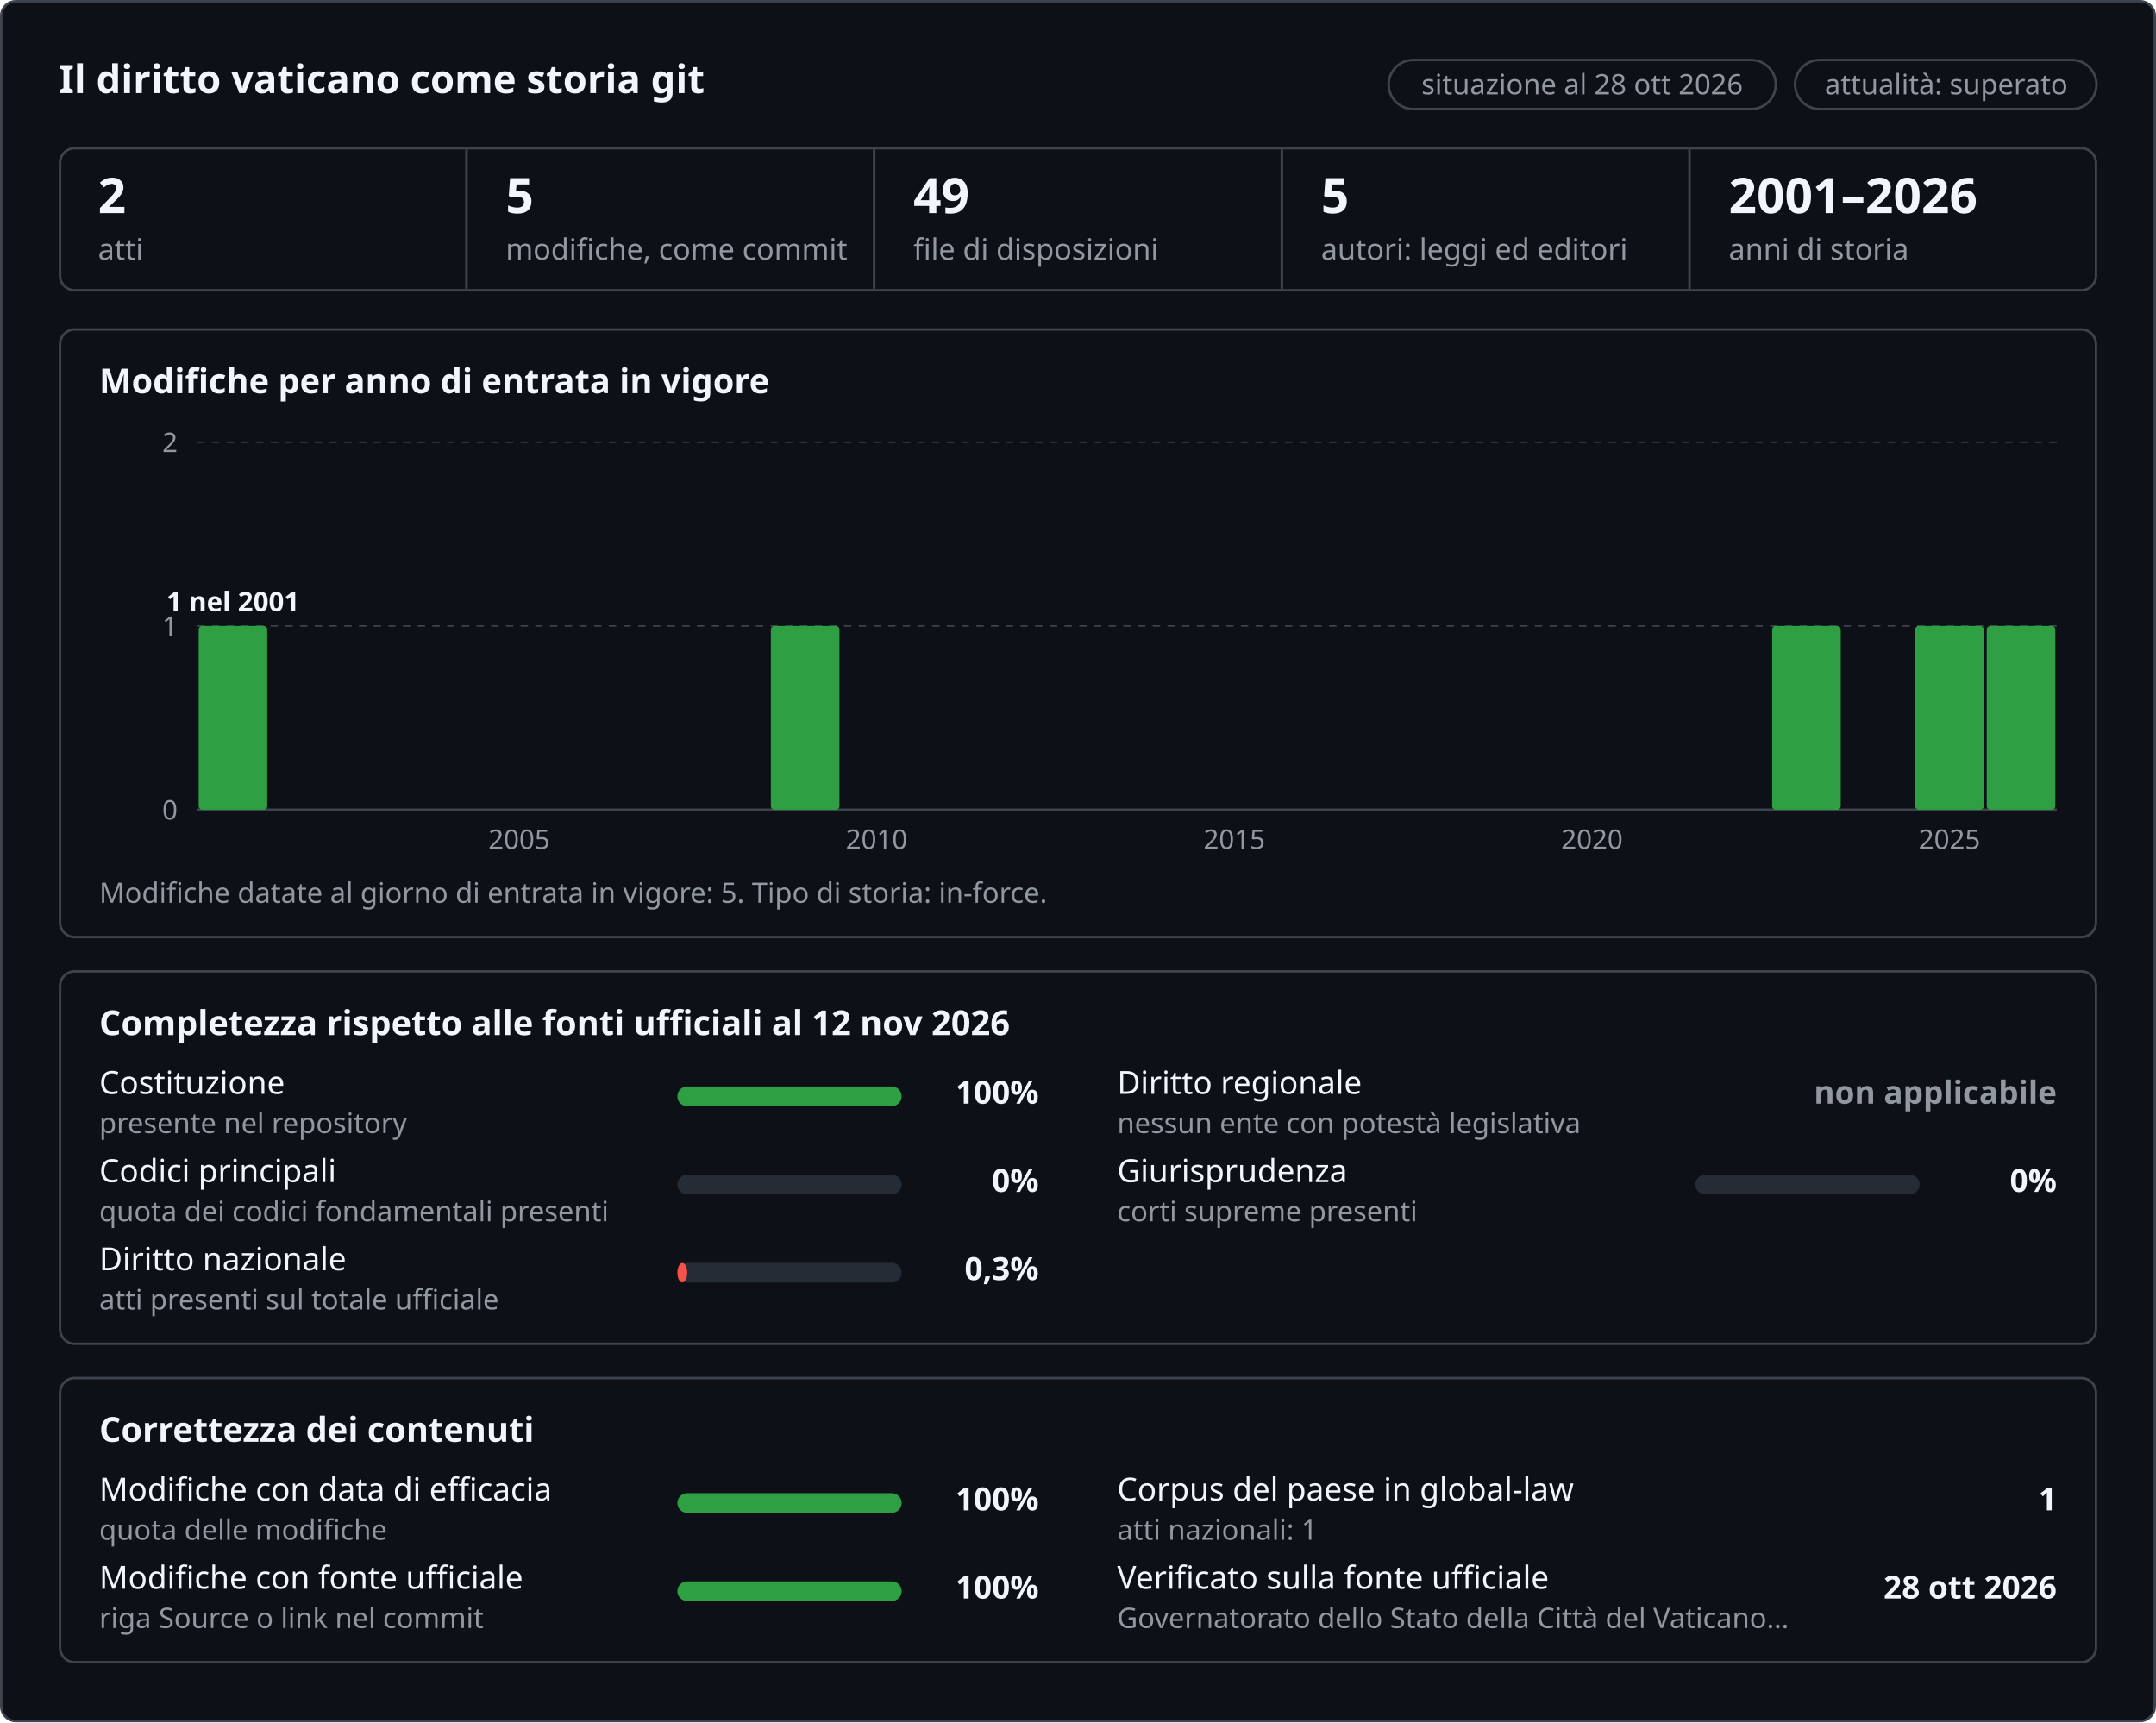
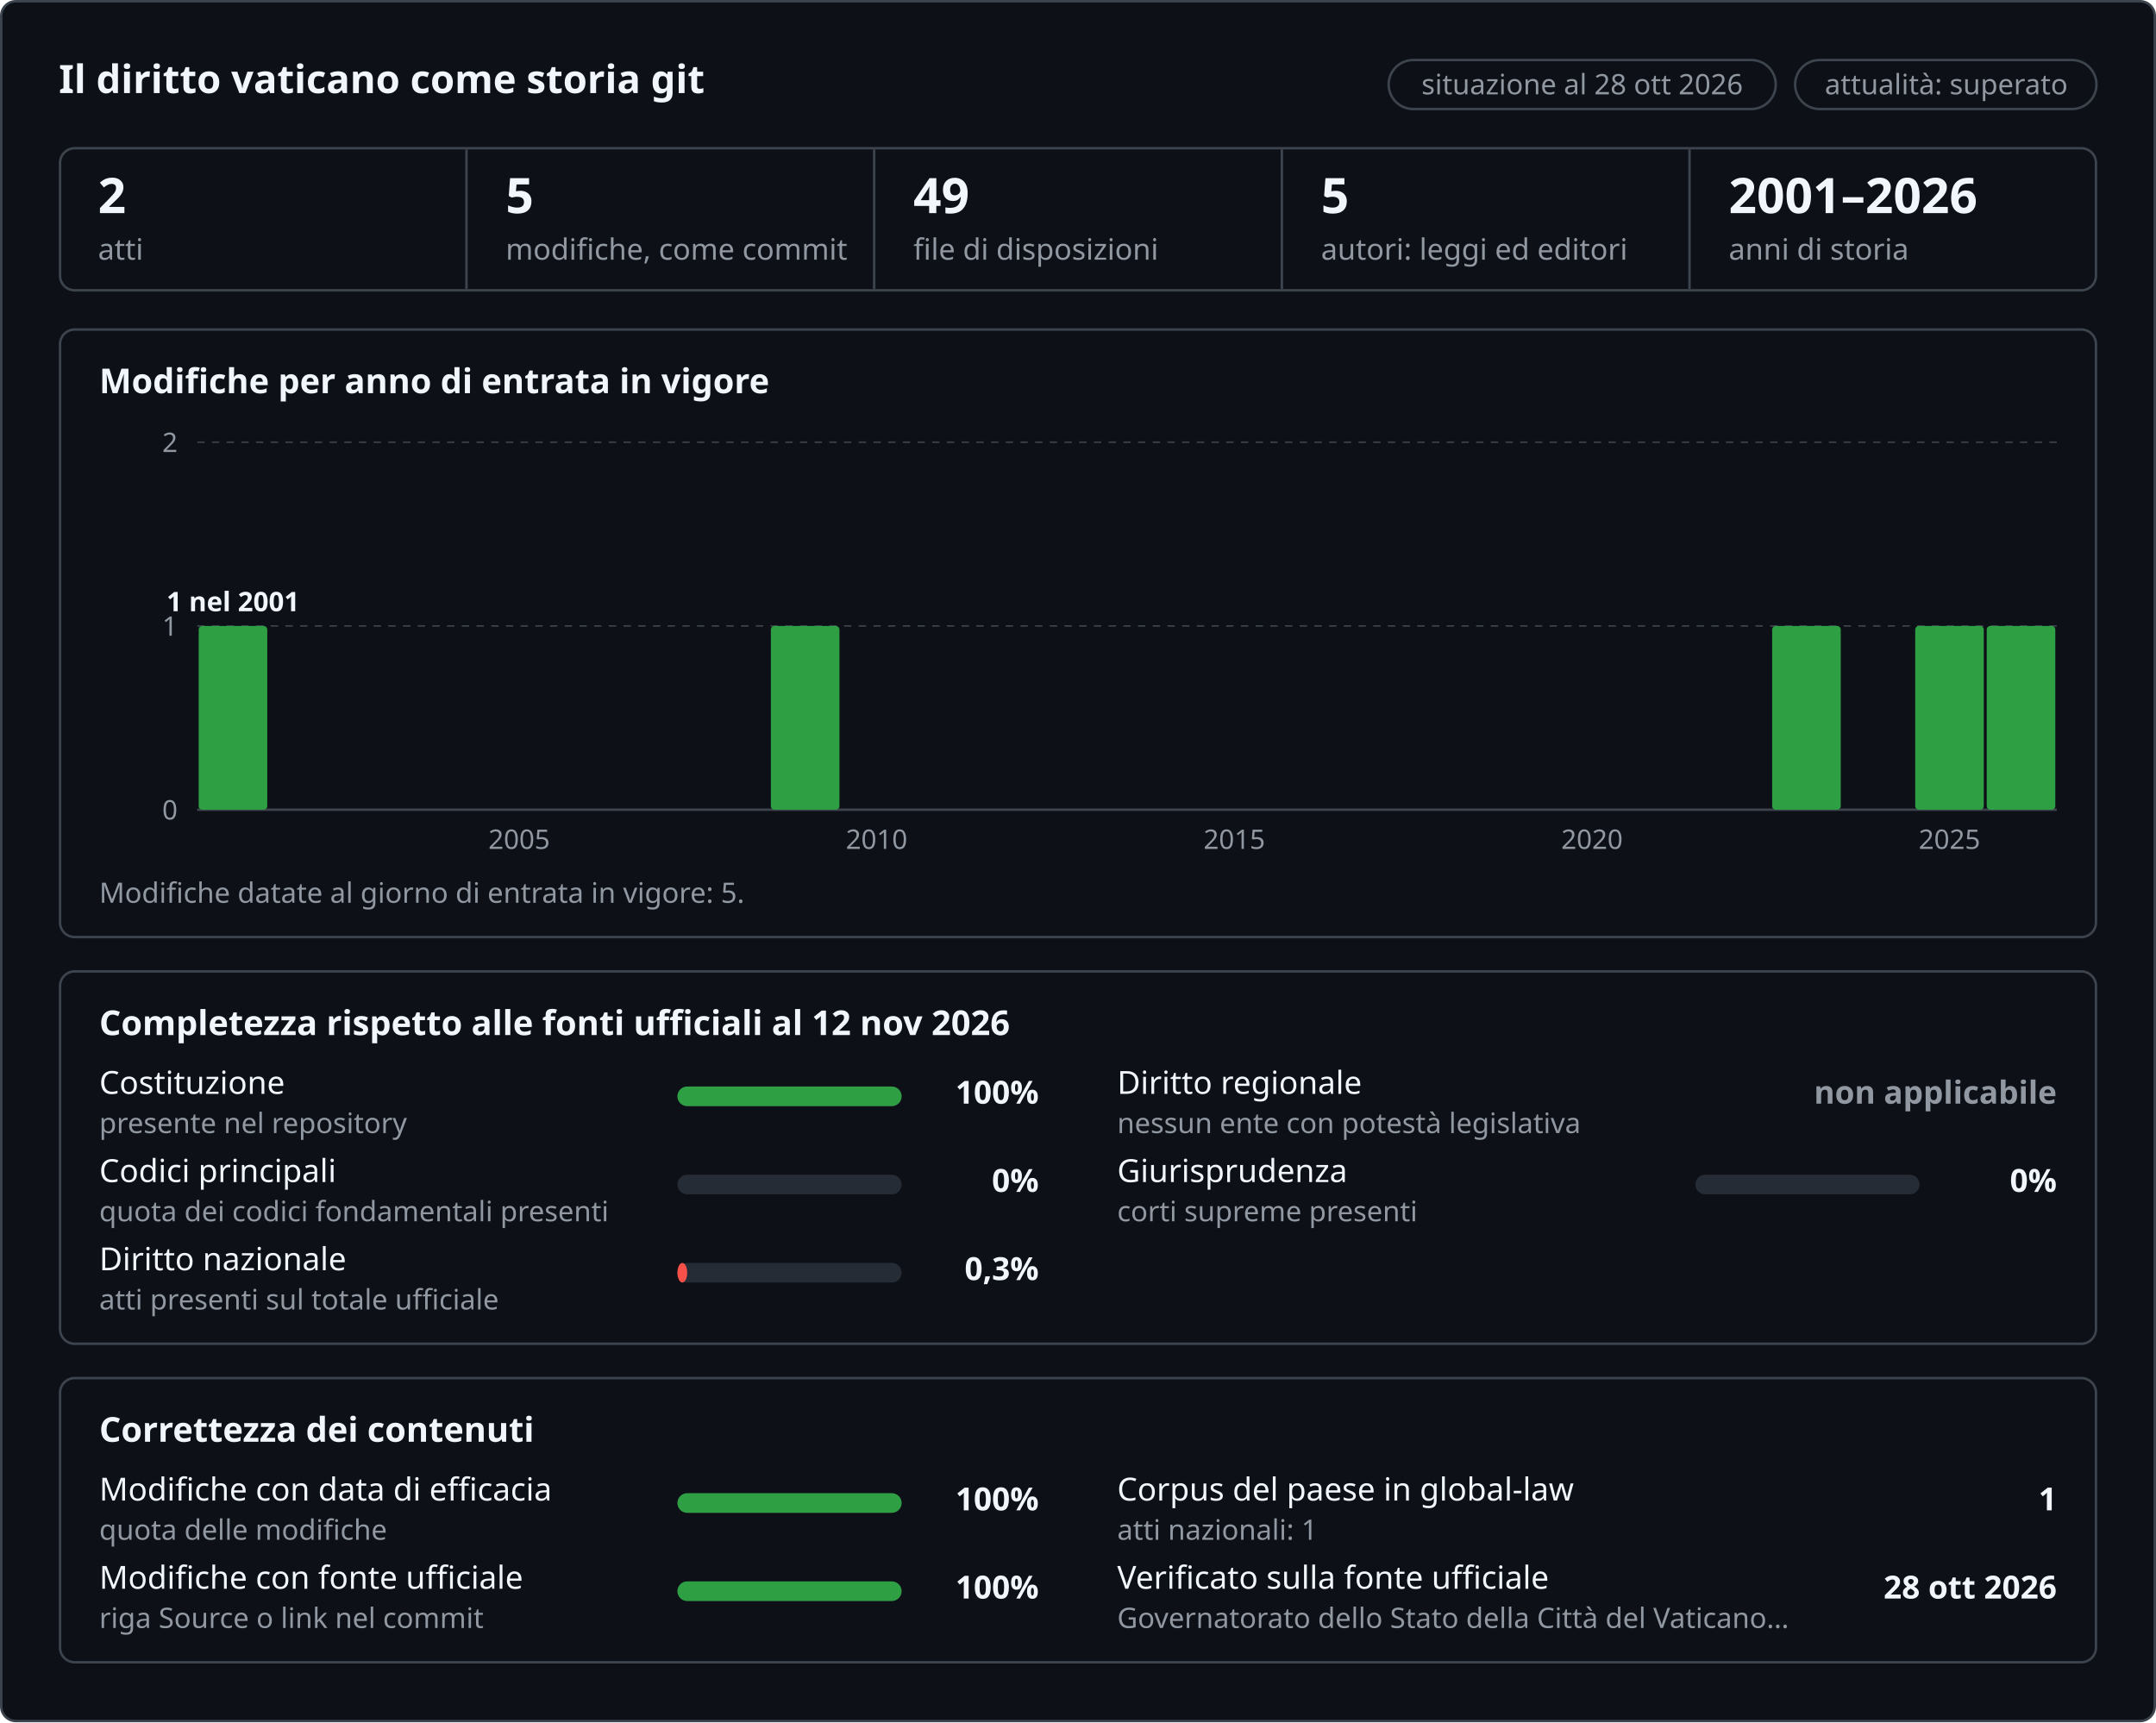
<svg xmlns="http://www.w3.org/2000/svg" width="880" height="703" viewBox="0 0 880 703" font-family="-apple-system,BlinkMacSystemFont,Segoe UI,Noto Sans,Helvetica,Arial,sans-serif">
  <rect x="0.5" y="0.5" width="879" height="702" rx="6" fill="#0d1117" stroke="#3d444d" />
  <text x="24" y="38" font-size="16" font-weight="600" fill="#f0f6fc">Il diritto vaticano come storia git</text>
  <rect x="566.8" y="24.5" width="158" height="20" rx="10" fill="none" stroke="#3d444d" />
  <text x="645.8" y="38.5" font-size="11.5" font-weight="500" text-anchor="middle" fill="#9198a1">situazione al 28 ott 2026</text>
  <rect x="732.7" y="24.5" width="123" height="20" rx="10" fill="none" stroke="#3d444d" />
  <text x="794.4" y="38.5" font-size="11.5" font-weight="500" text-anchor="middle" fill="#9198a1">attualità: superato</text>
  <rect x="24.5" y="60.5" width="831" height="58" rx="6" fill="#0d1117" stroke="#3d444d" />
  <text x="40.0" y="87" font-size="20" font-weight="600" fill="#f0f6fc">2</text>
  <text x="40.0" y="106" font-size="12" fill="#9198a1">atti</text>
  <line x1="190.4" y1="61" x2="190.4" y2="118" stroke="#3d444d" />
  <text x="206.4" y="87" font-size="20" font-weight="600" fill="#f0f6fc">5</text>
  <text x="206.4" y="106" font-size="12" fill="#9198a1">modifiche, come commit</text>
  <line x1="356.8" y1="61" x2="356.8" y2="118" stroke="#3d444d" />
  <text x="372.8" y="87" font-size="20" font-weight="600" fill="#f0f6fc">49</text>
  <text x="372.8" y="106" font-size="12" fill="#9198a1">file di disposizioni</text>
  <line x1="523.2" y1="61" x2="523.2" y2="118" stroke="#3d444d" />
  <text x="539.2" y="87" font-size="20" font-weight="600" fill="#f0f6fc">5</text>
  <text x="539.2" y="106" font-size="12" fill="#9198a1">autori: leggi ed editori</text>
  <line x1="689.6" y1="61" x2="689.6" y2="118" stroke="#3d444d" />
  <text x="705.6" y="87" font-size="20" font-weight="600" fill="#f0f6fc">2001–2026</text>
  <text x="705.6" y="106" font-size="12" fill="#9198a1">anni di storia</text>
  <rect x="24.5" y="134.5" width="831" height="248" rx="6" fill="#0d1117" stroke="#3d444d" />
  <text x="40.5" y="160.5" font-size="14" font-weight="600" fill="#f0f6fc">Modifiche per anno di entrata in vigore</text>
  <line x1="80.5" y1="330.5" x2="839.5" y2="330.5" stroke="#3d444d" stroke-width="1" />
  <text x="72.5" y="334.5" font-size="11" text-anchor="end" fill="#9198a1">0</text>
  <line x1="80.5" y1="255.5" x2="839.5" y2="255.5" stroke="#3d444d" stroke-width="0.6" stroke-dasharray="3 3" />
  <text x="72.5" y="259.5" font-size="11" text-anchor="end" fill="#9198a1">1</text>
  <line x1="80.5" y1="180.5" x2="839.5" y2="180.5" stroke="#3d444d" stroke-width="0.6" stroke-dasharray="3 3" />
  <text x="72.5" y="184.5" font-size="11" text-anchor="end" fill="#9198a1">2</text>
  <rect x="81.10" y="255.5" width="27.99" height="75.0" rx="1.5" fill="#2ea043" />
  <text x="95.1" y="249.5" font-size="11" font-weight="600" text-anchor="middle" fill="#f0f6fc">1 nel 2001</text>
  <text x="211.9" y="346.5" font-size="11" text-anchor="middle" fill="#9198a1">2005</text>
  <rect x="314.64" y="255.5" width="27.99" height="75.0" rx="1.5" fill="#2ea043" />
  <text x="357.8" y="346.5" font-size="11" text-anchor="middle" fill="#9198a1">2010</text>
  <text x="503.8" y="346.5" font-size="11" text-anchor="middle" fill="#9198a1">2015</text>
  <text x="649.8" y="346.5" font-size="11" text-anchor="middle" fill="#9198a1">2020</text>
  <rect x="723.33" y="255.5" width="27.99" height="75.0" rx="1.5" fill="#2ea043" />
  <rect x="781.72" y="255.5" width="27.99" height="75.0" rx="1.5" fill="#2ea043" />
  <text x="795.7" y="346.5" font-size="11" text-anchor="middle" fill="#9198a1">2025</text>
  <rect x="810.91" y="255.5" width="27.99" height="75.0" rx="1.5" fill="#2ea043" />
-   <text x="40.5" y="368.5" font-size="11.5" fill="#9198a1">Modifiche datate al giorno di entrata in vigore: 5. Tipo di storia: in-force.</text>
+   <text x="40.5" y="368.5" font-size="11.5" fill="#9198a1">Modifiche datate al giorno di entrata in vigore: 5.</text>
  <rect x="24.5" y="396.5" width="831" height="152" rx="6" fill="#0d1117" stroke="#3d444d" />
  <text x="40.5" y="422.5" font-size="14" font-weight="600" fill="#f0f6fc">Completezza rispetto alle fonti ufficiali al 12 nov 2026</text>
  <text x="40.5" y="446.5" font-size="13" fill="#f0f6fc">Costituzione</text>
  <text x="40.5" y="462.5" font-size="11.5" fill="#9198a1">presente nel repository</text>
  <g>
    <rect x="276.5" y="443.5" width="91.5" height="8" rx="4" fill="#262c36" />
    <rect x="276.5" y="443.5" width="91.5" height="8" rx="4" fill="#2ea043" />
  </g>
  <text x="424.0" y="450.5" font-size="13" font-weight="600" text-anchor="end" fill="#f0f6fc">100%</text>
  <text x="40.5" y="482.5" font-size="13" fill="#f0f6fc">Codici principali</text>
  <text x="40.5" y="498.5" font-size="11.5" fill="#9198a1">quota dei codici fondamentali presenti</text>
  <g>
    <rect x="276.5" y="479.5" width="91.5" height="8" rx="4" fill="#262c36" />
  </g>
  <text x="424.0" y="486.5" font-size="13" font-weight="600" text-anchor="end" fill="#f0f6fc">0%</text>
  <text x="40.5" y="518.5" font-size="13" fill="#f0f6fc">Diritto nazionale</text>
  <text x="40.5" y="534.5" font-size="11.5" fill="#9198a1">atti presenti sul totale ufficiale</text>
  <g>
    <rect x="276.5" y="515.5" width="91.5" height="8" rx="4" fill="#262c36" />
    <rect x="276.5" y="515.5" width="4.0" height="8" rx="4" fill="#f85149" />
  </g>
  <text x="424.0" y="522.5" font-size="13" font-weight="600" text-anchor="end" fill="#f0f6fc">0,3%</text>
  <text x="456.0" y="446.5" font-size="13" fill="#f0f6fc">Diritto regionale</text>
  <text x="456.0" y="462.5" font-size="11.5" fill="#9198a1">nessun ente con potestà legislativa</text>
  <text x="839.5" y="450.5" font-size="13" font-weight="600" text-anchor="end" fill="#9198a1">non applicabile</text>
  <text x="456.0" y="482.5" font-size="13" fill="#f0f6fc">Giurisprudenza</text>
  <text x="456.0" y="498.5" font-size="11.5" fill="#9198a1">corti supreme presenti</text>
  <g>
    <rect x="692.0" y="479.5" width="91.5" height="8" rx="4" fill="#262c36" />
  </g>
  <text x="839.5" y="486.5" font-size="13" font-weight="600" text-anchor="end" fill="#f0f6fc">0%</text>
  <rect x="24.5" y="562.5" width="831" height="116" rx="6" fill="#0d1117" stroke="#3d444d" />
  <text x="40.5" y="588.5" font-size="14" font-weight="600" fill="#f0f6fc">Correttezza dei contenuti</text>
  <text x="40.5" y="612.5" font-size="13" fill="#f0f6fc">Modifiche con data di efficacia</text>
  <text x="40.5" y="628.5" font-size="11.5" fill="#9198a1">quota delle modifiche</text>
  <g>
    <rect x="276.5" y="609.5" width="91.5" height="8" rx="4" fill="#262c36" />
    <rect x="276.5" y="609.5" width="91.5" height="8" rx="4" fill="#2ea043" />
  </g>
  <text x="424.0" y="616.5" font-size="13" font-weight="600" text-anchor="end" fill="#f0f6fc">100%</text>
  <text x="40.5" y="648.5" font-size="13" fill="#f0f6fc">Modifiche con fonte ufficiale</text>
  <text x="40.5" y="664.5" font-size="11.5" fill="#9198a1">riga Source o link nel commit</text>
  <g>
    <rect x="276.5" y="645.5" width="91.5" height="8" rx="4" fill="#262c36" />
    <rect x="276.5" y="645.5" width="91.5" height="8" rx="4" fill="#2ea043" />
  </g>
  <text x="424.0" y="652.5" font-size="13" font-weight="600" text-anchor="end" fill="#f0f6fc">100%</text>
  <text x="456.0" y="612.5" font-size="13" fill="#f0f6fc">Corpus del paese in global-law</text>
  <text x="456.0" y="628.5" font-size="11.5" fill="#9198a1">atti nazionali: 1</text>
  <text x="839.5" y="616.5" font-size="13" font-weight="600" text-anchor="end" fill="#f0f6fc">1</text>
  <text x="456.0" y="648.5" font-size="13" fill="#f0f6fc">Verificato sulla fonte ufficiale</text>
  <text x="456.0" y="664.5" font-size="11.5" fill="#9198a1">Governatorato dello Stato della Città del Vaticano…</text>
  <text x="839.5" y="652.5" font-size="13" font-weight="600" text-anchor="end" fill="#f0f6fc">28 ott 2026</text>
</svg>
